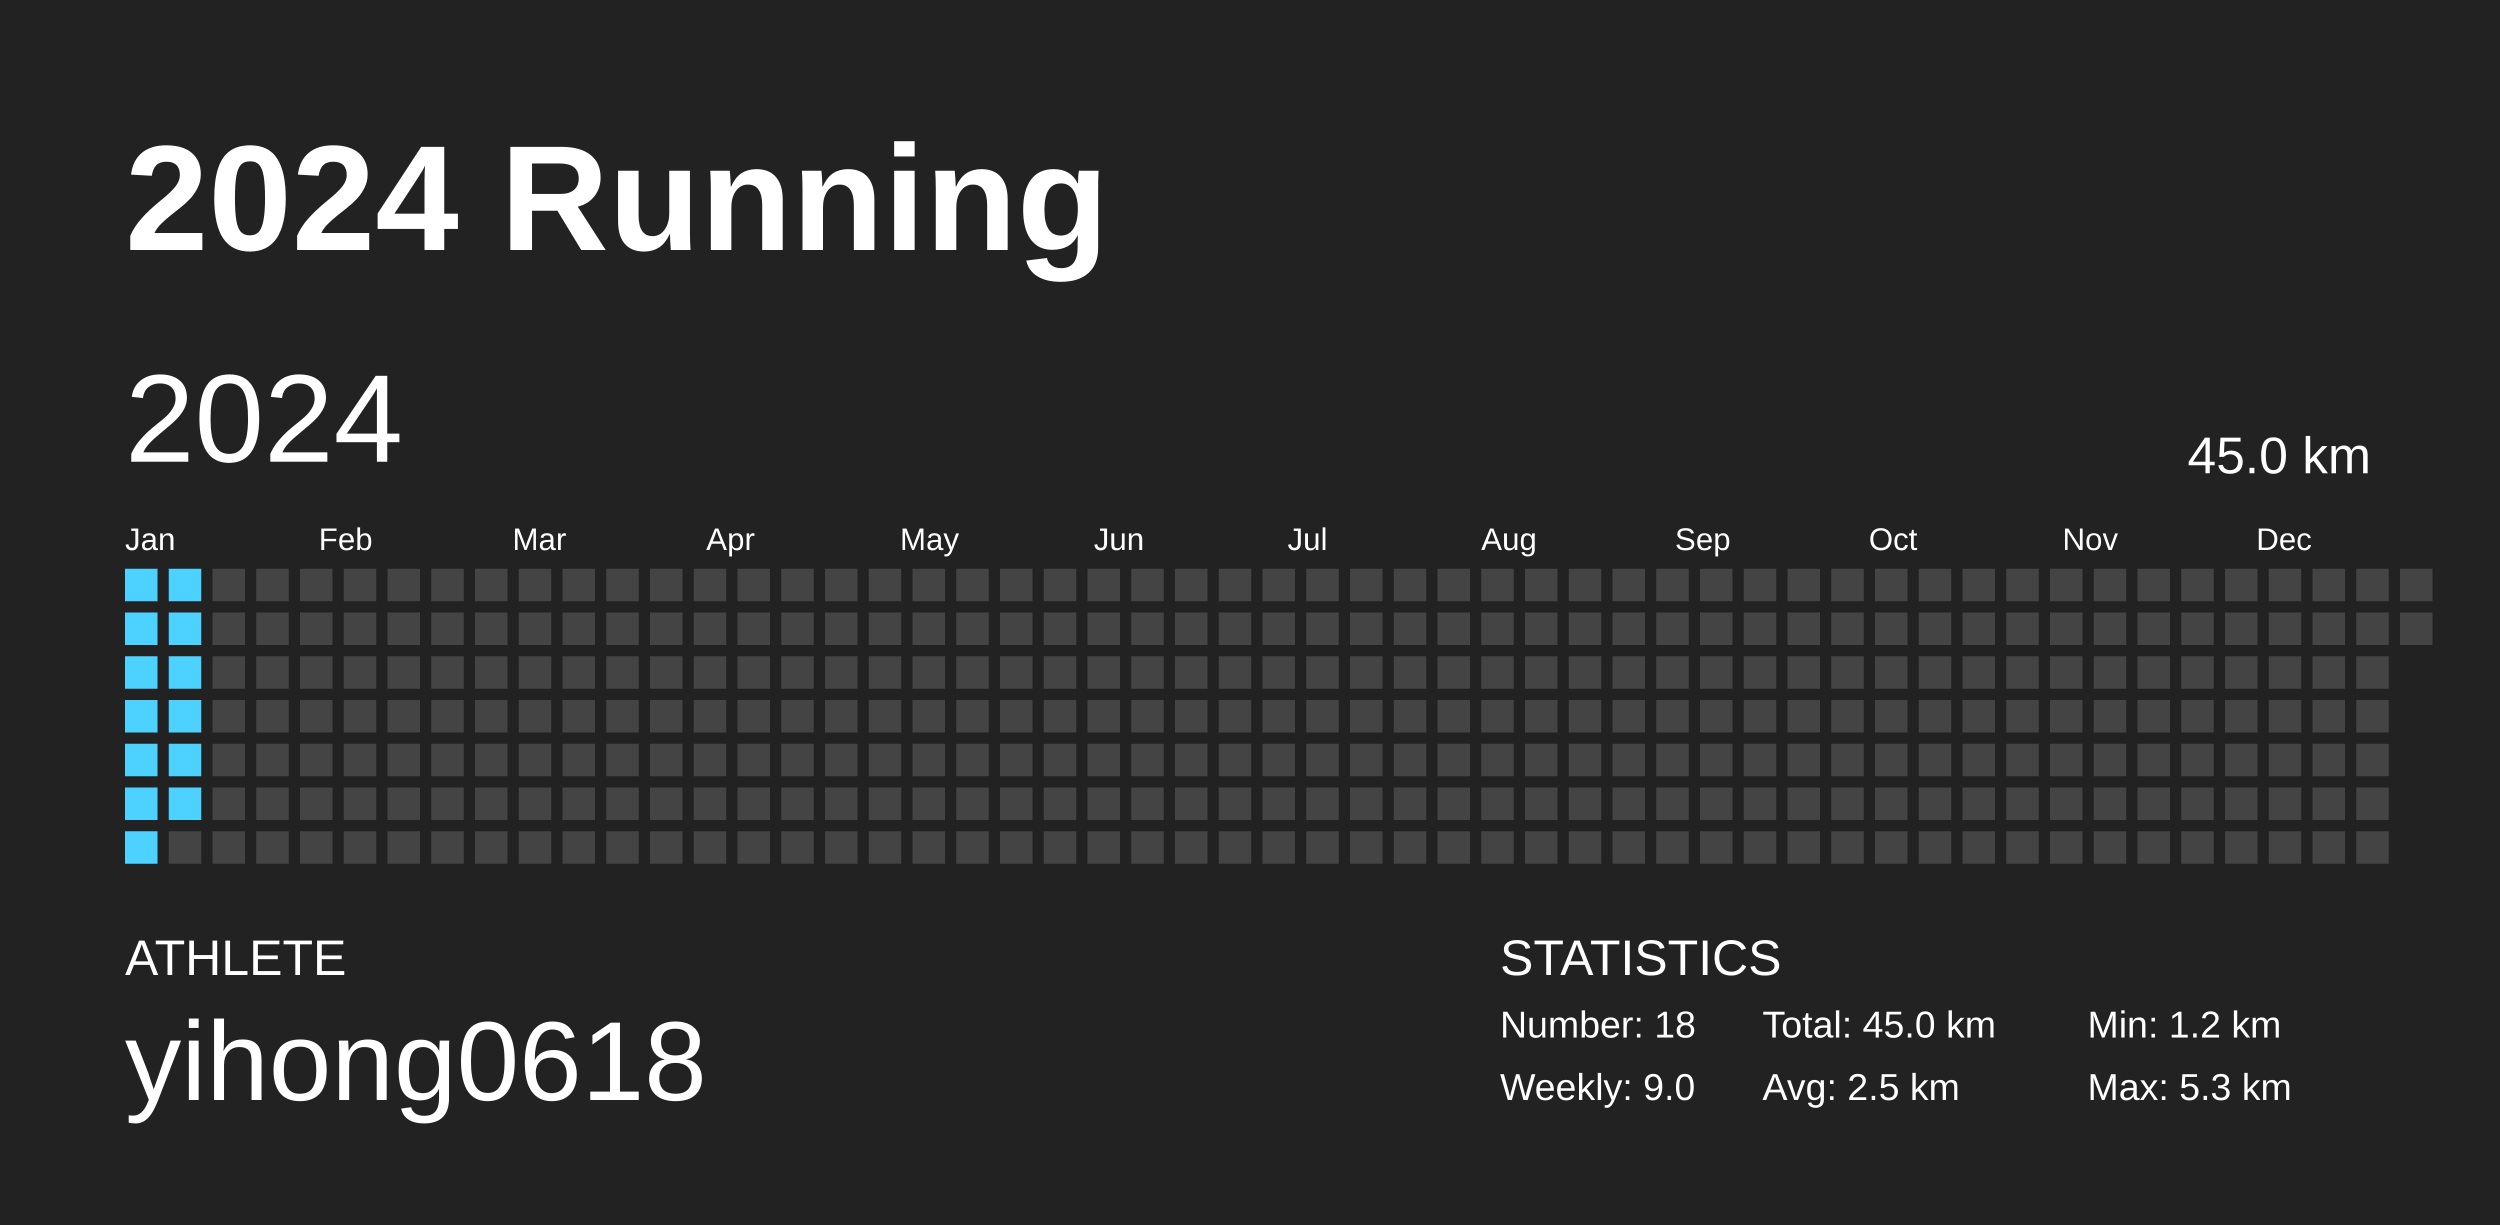
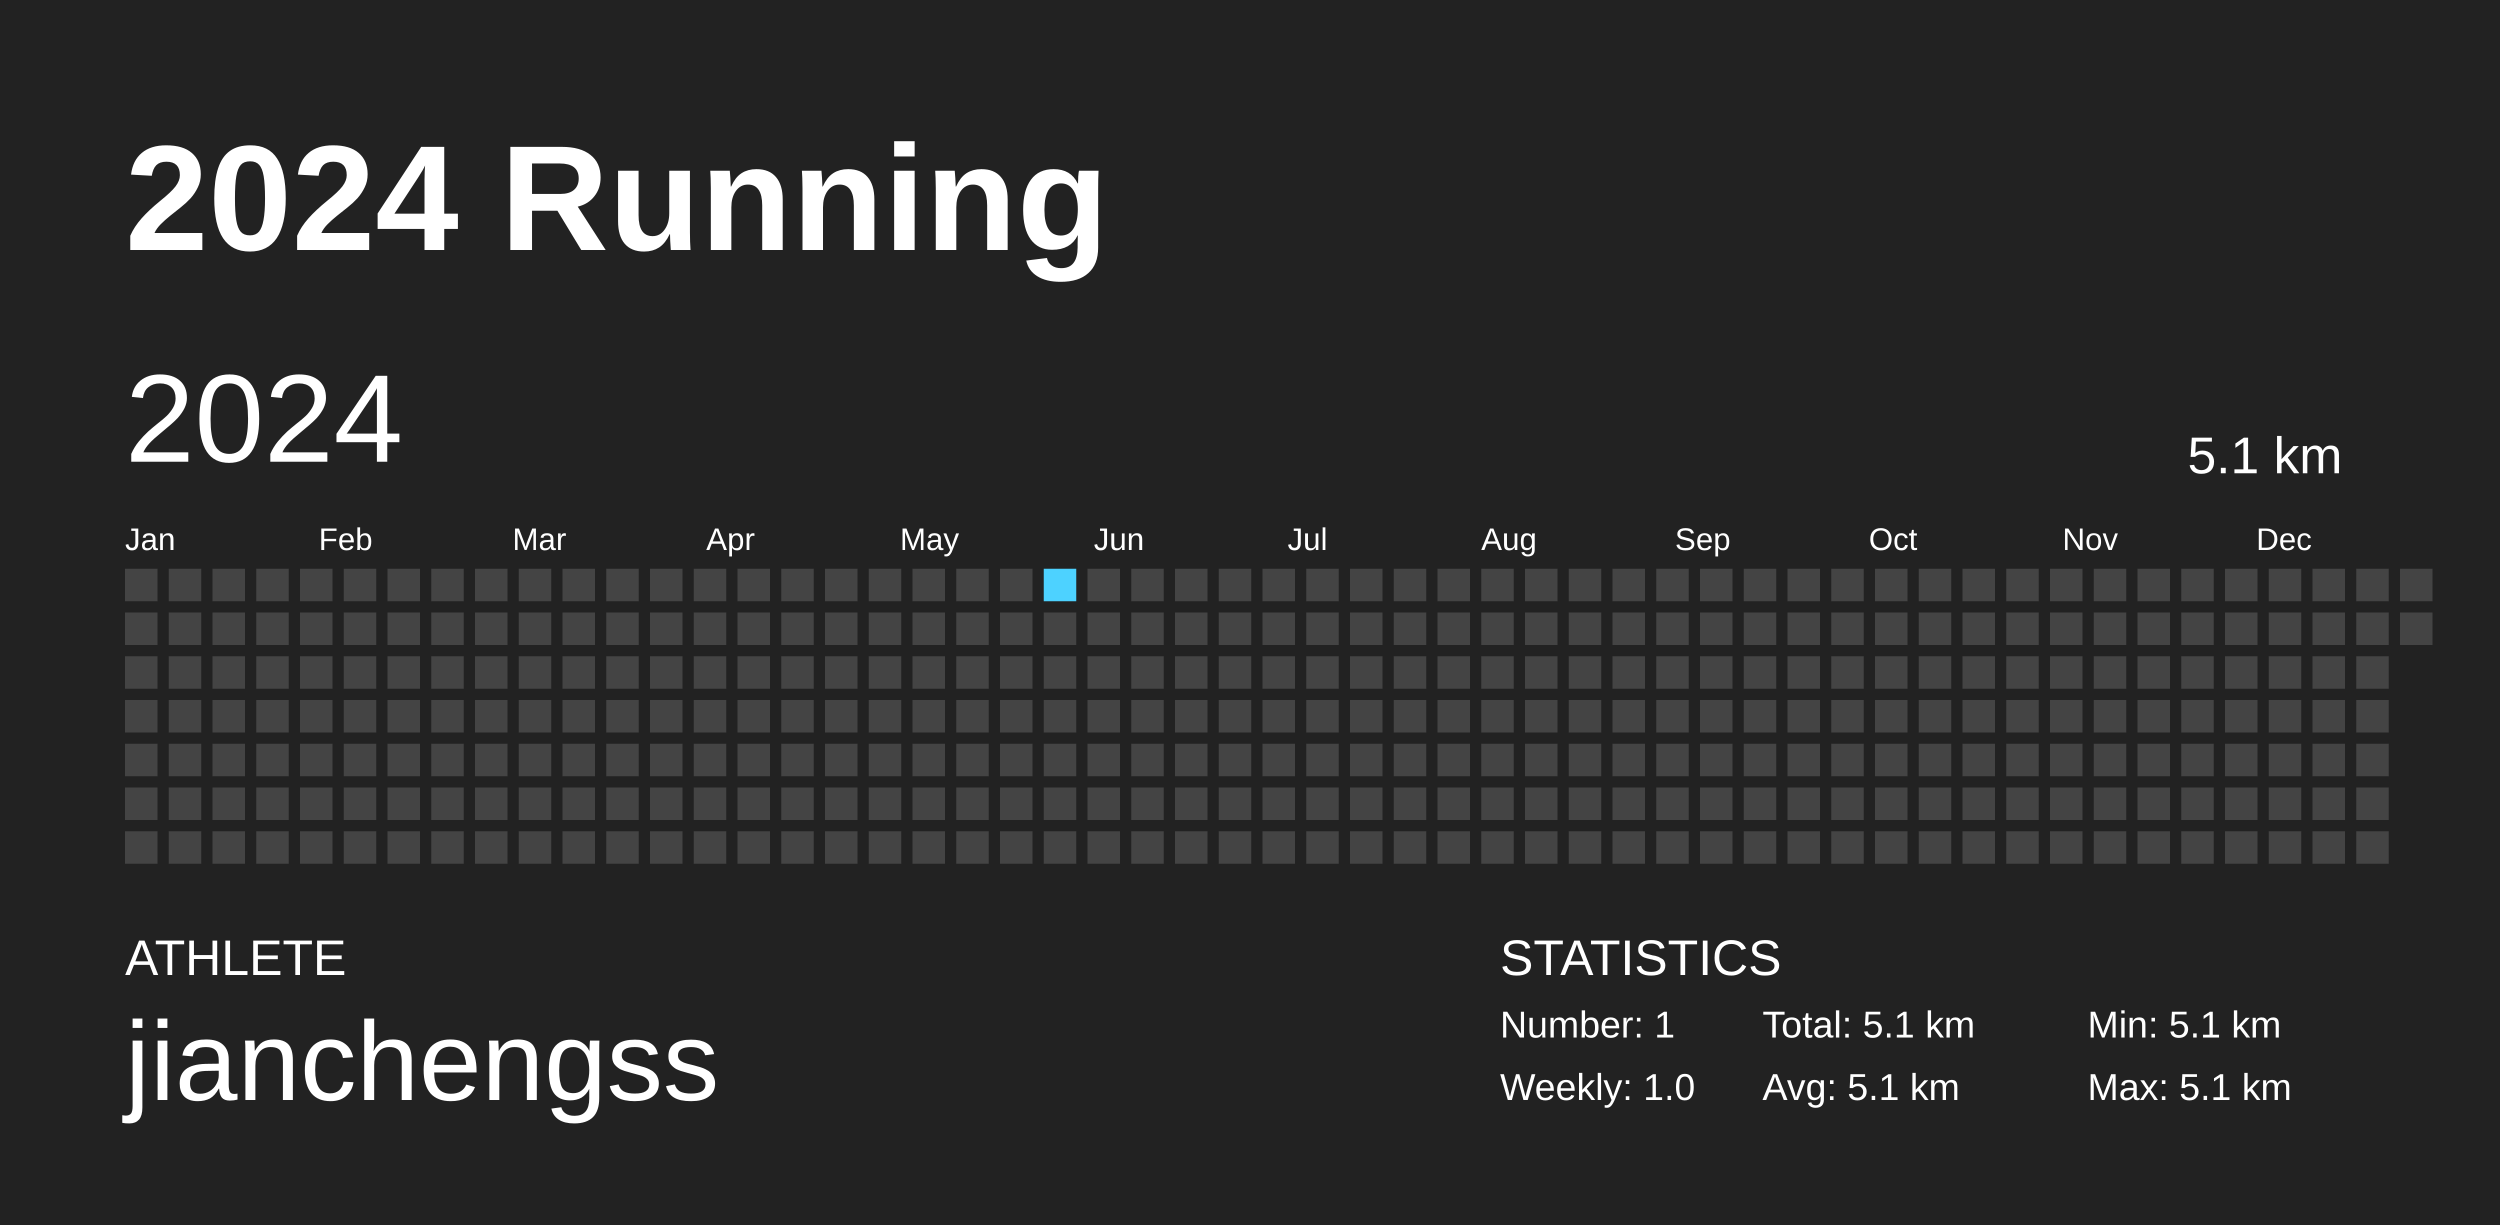
<svg xmlns="http://www.w3.org/2000/svg" baseProfile="full" height="98mm" version="1.1" viewBox="0,0,200,98" width="200mm">
  <defs />
  <rect fill="#222222" height="98" width="200" x="0" y="0" />
  <text fill="#FFFFFF" style="font-size:12px; font-family:Arial; font-weight:bold;" x="10" y="20">2024 Running</text>
  <text fill="#FFFFFF" style="font-size:4px; font-family:Arial" x="10" y="78">ATHLETE</text>
-   <text fill="#FFFFFF" style="font-size:9px; font-family:Arial" x="10" y="88">yihong0618</text>
+   <text fill="#FFFFFF" style="font-size:9px; font-family:Arial" x="10" y="88">jianchengss</text>
  <text fill="#FFFFFF" style="font-size:4px; font-family:Arial" x="120" y="78">STATISTICS</text>
-   <text fill="#FFFFFF" style="font-size:3px; font-family:Arial" x="120" y="83">Number: 18</text>
-   <text fill="#FFFFFF" style="font-size:3px; font-family:Arial" x="120" y="88">Weekly: 9.0</text>
-   <text fill="#FFFFFF" style="font-size:3px; font-family:Arial" x="141" y="83">Total: 45.0 km</text>
-   <text fill="#FFFFFF" style="font-size:3px; font-family:Arial" x="141" y="88">Avg: 2.5 km</text>
-   <text fill="#FFFFFF" style="font-size:3px; font-family:Arial" x="167" y="83">Min: 1.2 km</text>
-   <text fill="#FFFFFF" style="font-size:3px; font-family:Arial" x="167" y="88">Max: 5.3 km</text>
+   <text fill="#FFFFFF" style="font-size:3px; font-family:Arial" x="120" y="83">Number: 1</text>
+   <text fill="#FFFFFF" style="font-size:3px; font-family:Arial" x="120" y="88">Weekly: 1.0</text>
+   <text fill="#FFFFFF" style="font-size:3px; font-family:Arial" x="141" y="83">Total: 5.1 km</text>
+   <text fill="#FFFFFF" style="font-size:3px; font-family:Arial" x="141" y="88">Avg: 5.1 km</text>
+   <text fill="#FFFFFF" style="font-size:3px; font-family:Arial" x="167" y="83">Min: 5.1 km</text>
+   <text fill="#FFFFFF" style="font-size:3px; font-family:Arial" x="167" y="88">Max: 5.1 km</text>
  <text dominant-baseline="hanging" fill="#FFFFFF" style="font-size:10.0px; font-family:Arial;" x="10" y="30">2024</text>
-   <text dominant-baseline="hanging" fill="#FFFFFF" style="font-size:4.125px; font-family:Arial;" x="175" y="35">45.0 km</text>
+   <text dominant-baseline="hanging" fill="#FFFFFF" style="font-size:4.125px; font-family:Arial;" x="175" y="35">5.1 km</text>
  <text fill="#FFFFFF" style="font-size:2.5px; font-family:Arial" x="10.0" y="44">Jan</text>
  <text fill="#FFFFFF" style="font-size:2.5px; font-family:Arial" x="25.5" y="44">Feb</text>
  <text fill="#FFFFFF" style="font-size:2.5px; font-family:Arial" x="41.0" y="44">Mar</text>
  <text fill="#FFFFFF" style="font-size:2.5px; font-family:Arial" x="56.5" y="44">Apr</text>
  <text fill="#FFFFFF" style="font-size:2.5px; font-family:Arial" x="72.0" y="44">May</text>
  <text fill="#FFFFFF" style="font-size:2.5px; font-family:Arial" x="87.5" y="44">Jun</text>
  <text fill="#FFFFFF" style="font-size:2.5px; font-family:Arial" x="103.0" y="44">Jul</text>
  <text fill="#FFFFFF" style="font-size:2.5px; font-family:Arial" x="118.5" y="44">Aug</text>
  <text fill="#FFFFFF" style="font-size:2.5px; font-family:Arial" x="134.0" y="44">Sep</text>
  <text fill="#FFFFFF" style="font-size:2.5px; font-family:Arial" x="149.5" y="44">Oct</text>
  <text fill="#FFFFFF" style="font-size:2.5px; font-family:Arial" x="165.0" y="44">Nov</text>
  <text fill="#FFFFFF" style="font-size:2.5px; font-family:Arial" x="180.5" y="44">Dec</text>
-   <rect fill="#4dd2ff" height="2.6" width="2.6" x="10.0" y="45.5" />
-   <rect fill="#4dd2ff" height="2.6" width="2.6" x="10.0" y="49.0" />
-   <rect fill="#4dd2ff" height="2.6" width="2.6" x="10.0" y="52.5" />
-   <rect fill="#4dd2ff" height="2.6" width="2.6" x="10.0" y="56.0" />
-   <rect fill="#4dd2ff" height="2.6" width="2.6" x="10.0" y="59.5" />
-   <rect fill="#4dd2ff" height="2.6" width="2.6" x="10.0" y="63.0" />
-   <rect fill="#4dd2ff" height="2.6" width="2.6" x="10.0" y="66.5" />
-   <rect fill="#4dd2ff" height="2.6" width="2.6" x="13.5" y="45.5" />
-   <rect fill="#4dd2ff" height="2.6" width="2.6" x="13.5" y="49.0" />
-   <rect fill="#4dd2ff" height="2.6" width="2.6" x="13.5" y="52.5" />
-   <rect fill="#4dd2ff" height="2.6" width="2.6" x="13.5" y="56.0" />
-   <rect fill="#4dd2ff" height="2.6" width="2.6" x="13.5" y="59.5" />
-   <rect fill="#4dd2ff" height="2.6" width="2.6" x="13.5" y="63.0" />
+   <rect fill="#444444" height="2.6" width="2.6" x="10.0" y="45.5" />
+   <rect fill="#444444" height="2.6" width="2.6" x="10.0" y="49.0" />
+   <rect fill="#444444" height="2.6" width="2.6" x="10.0" y="52.5" />
+   <rect fill="#444444" height="2.6" width="2.6" x="10.0" y="56.0" />
+   <rect fill="#444444" height="2.6" width="2.6" x="10.0" y="59.5" />
+   <rect fill="#444444" height="2.6" width="2.6" x="10.0" y="63.0" />
+   <rect fill="#444444" height="2.6" width="2.6" x="10.0" y="66.5" />
+   <rect fill="#444444" height="2.6" width="2.6" x="13.5" y="45.5" />
+   <rect fill="#444444" height="2.6" width="2.6" x="13.5" y="49.0" />
+   <rect fill="#444444" height="2.6" width="2.6" x="13.5" y="52.5" />
+   <rect fill="#444444" height="2.6" width="2.6" x="13.5" y="56.0" />
+   <rect fill="#444444" height="2.6" width="2.6" x="13.5" y="59.5" />
+   <rect fill="#444444" height="2.6" width="2.6" x="13.5" y="63.0" />
  <rect fill="#444444" height="2.6" width="2.6" x="13.5" y="66.5" />
  <rect fill="#444444" height="2.6" width="2.6" x="17.0" y="45.5" />
  <rect fill="#444444" height="2.6" width="2.6" x="17.0" y="49.0" />
  <rect fill="#444444" height="2.6" width="2.6" x="17.0" y="52.5" />
  <rect fill="#444444" height="2.6" width="2.6" x="17.0" y="56.0" />
  <rect fill="#444444" height="2.6" width="2.6" x="17.0" y="59.5" />
  <rect fill="#444444" height="2.6" width="2.6" x="17.0" y="63.0" />
  <rect fill="#444444" height="2.6" width="2.6" x="17.0" y="66.5" />
  <rect fill="#444444" height="2.6" width="2.6" x="20.5" y="45.5" />
  <rect fill="#444444" height="2.6" width="2.6" x="20.5" y="49.0" />
  <rect fill="#444444" height="2.6" width="2.6" x="20.5" y="52.5" />
  <rect fill="#444444" height="2.6" width="2.6" x="20.5" y="56.0" />
  <rect fill="#444444" height="2.6" width="2.6" x="20.5" y="59.5" />
  <rect fill="#444444" height="2.6" width="2.6" x="20.5" y="63.0" />
  <rect fill="#444444" height="2.6" width="2.6" x="20.5" y="66.5" />
  <rect fill="#444444" height="2.6" width="2.6" x="24.0" y="45.5" />
  <rect fill="#444444" height="2.6" width="2.6" x="24.0" y="49.0" />
  <rect fill="#444444" height="2.6" width="2.6" x="24.0" y="52.5" />
  <rect fill="#444444" height="2.6" width="2.6" x="24.0" y="56.0" />
  <rect fill="#444444" height="2.6" width="2.6" x="24.0" y="59.5" />
  <rect fill="#444444" height="2.6" width="2.6" x="24.0" y="63.0" />
  <rect fill="#444444" height="2.6" width="2.6" x="24.0" y="66.5" />
  <rect fill="#444444" height="2.6" width="2.6" x="27.5" y="45.5" />
  <rect fill="#444444" height="2.6" width="2.6" x="27.5" y="49.0" />
  <rect fill="#444444" height="2.6" width="2.6" x="27.5" y="52.5" />
  <rect fill="#444444" height="2.6" width="2.6" x="27.5" y="56.0" />
  <rect fill="#444444" height="2.6" width="2.6" x="27.5" y="59.5" />
  <rect fill="#444444" height="2.6" width="2.6" x="27.5" y="63.0" />
  <rect fill="#444444" height="2.6" width="2.6" x="27.5" y="66.5" />
  <rect fill="#444444" height="2.6" width="2.6" x="31.0" y="45.5" />
  <rect fill="#444444" height="2.6" width="2.6" x="31.0" y="49.0" />
  <rect fill="#444444" height="2.6" width="2.6" x="31.0" y="52.5" />
  <rect fill="#444444" height="2.6" width="2.6" x="31.0" y="56.0" />
  <rect fill="#444444" height="2.6" width="2.6" x="31.0" y="59.5" />
  <rect fill="#444444" height="2.6" width="2.6" x="31.0" y="63.0" />
  <rect fill="#444444" height="2.6" width="2.6" x="31.0" y="66.5" />
  <rect fill="#444444" height="2.6" width="2.6" x="34.5" y="45.5" />
  <rect fill="#444444" height="2.6" width="2.6" x="34.5" y="49.0" />
  <rect fill="#444444" height="2.6" width="2.6" x="34.5" y="52.5" />
  <rect fill="#444444" height="2.6" width="2.6" x="34.5" y="56.0" />
  <rect fill="#444444" height="2.6" width="2.6" x="34.5" y="59.5" />
  <rect fill="#444444" height="2.6" width="2.6" x="34.5" y="63.0" />
  <rect fill="#444444" height="2.6" width="2.6" x="34.5" y="66.5" />
  <rect fill="#444444" height="2.6" width="2.6" x="38.0" y="45.5" />
  <rect fill="#444444" height="2.6" width="2.6" x="38.0" y="49.0" />
  <rect fill="#444444" height="2.6" width="2.6" x="38.0" y="52.5" />
  <rect fill="#444444" height="2.6" width="2.6" x="38.0" y="56.0" />
  <rect fill="#444444" height="2.6" width="2.6" x="38.0" y="59.5" />
  <rect fill="#444444" height="2.6" width="2.6" x="38.0" y="63.0" />
  <rect fill="#444444" height="2.6" width="2.6" x="38.0" y="66.5" />
  <rect fill="#444444" height="2.6" width="2.6" x="41.5" y="45.5" />
  <rect fill="#444444" height="2.6" width="2.6" x="41.5" y="49.0" />
  <rect fill="#444444" height="2.6" width="2.6" x="41.5" y="52.5" />
  <rect fill="#444444" height="2.6" width="2.6" x="41.5" y="56.0" />
  <rect fill="#444444" height="2.6" width="2.6" x="41.5" y="59.5" />
  <rect fill="#444444" height="2.6" width="2.6" x="41.5" y="63.0" />
  <rect fill="#444444" height="2.6" width="2.6" x="41.5" y="66.5" />
  <rect fill="#444444" height="2.6" width="2.6" x="45.0" y="45.5" />
  <rect fill="#444444" height="2.6" width="2.6" x="45.0" y="49.0" />
  <rect fill="#444444" height="2.6" width="2.6" x="45.0" y="52.5" />
  <rect fill="#444444" height="2.6" width="2.6" x="45.0" y="56.0" />
  <rect fill="#444444" height="2.6" width="2.6" x="45.0" y="59.5" />
  <rect fill="#444444" height="2.6" width="2.6" x="45.0" y="63.0" />
  <rect fill="#444444" height="2.6" width="2.6" x="45.0" y="66.5" />
  <rect fill="#444444" height="2.6" width="2.6" x="48.5" y="45.5" />
  <rect fill="#444444" height="2.6" width="2.6" x="48.5" y="49.0" />
  <rect fill="#444444" height="2.6" width="2.6" x="48.5" y="52.5" />
  <rect fill="#444444" height="2.6" width="2.6" x="48.5" y="56.0" />
  <rect fill="#444444" height="2.6" width="2.6" x="48.5" y="59.5" />
  <rect fill="#444444" height="2.6" width="2.6" x="48.5" y="63.0" />
  <rect fill="#444444" height="2.6" width="2.6" x="48.5" y="66.5" />
  <rect fill="#444444" height="2.6" width="2.6" x="52.0" y="45.5" />
  <rect fill="#444444" height="2.6" width="2.6" x="52.0" y="49.0" />
  <rect fill="#444444" height="2.6" width="2.6" x="52.0" y="52.5" />
  <rect fill="#444444" height="2.6" width="2.6" x="52.0" y="56.0" />
  <rect fill="#444444" height="2.6" width="2.6" x="52.0" y="59.5" />
  <rect fill="#444444" height="2.6" width="2.6" x="52.0" y="63.0" />
  <rect fill="#444444" height="2.6" width="2.6" x="52.0" y="66.5" />
  <rect fill="#444444" height="2.6" width="2.6" x="55.5" y="45.5" />
  <rect fill="#444444" height="2.6" width="2.6" x="55.5" y="49.0" />
  <rect fill="#444444" height="2.6" width="2.6" x="55.5" y="52.5" />
  <rect fill="#444444" height="2.6" width="2.6" x="55.5" y="56.0" />
  <rect fill="#444444" height="2.6" width="2.6" x="55.5" y="59.5" />
  <rect fill="#444444" height="2.6" width="2.6" x="55.5" y="63.0" />
  <rect fill="#444444" height="2.6" width="2.6" x="55.5" y="66.5" />
  <rect fill="#444444" height="2.6" width="2.6" x="59.0" y="45.5" />
  <rect fill="#444444" height="2.6" width="2.6" x="59.0" y="49.0" />
  <rect fill="#444444" height="2.6" width="2.6" x="59.0" y="52.5" />
  <rect fill="#444444" height="2.6" width="2.6" x="59.0" y="56.0" />
  <rect fill="#444444" height="2.6" width="2.6" x="59.0" y="59.5" />
  <rect fill="#444444" height="2.6" width="2.6" x="59.0" y="63.0" />
  <rect fill="#444444" height="2.6" width="2.6" x="59.0" y="66.5" />
  <rect fill="#444444" height="2.6" width="2.6" x="62.5" y="45.5" />
  <rect fill="#444444" height="2.6" width="2.6" x="62.5" y="49.0" />
  <rect fill="#444444" height="2.6" width="2.6" x="62.5" y="52.5" />
  <rect fill="#444444" height="2.6" width="2.6" x="62.5" y="56.0" />
  <rect fill="#444444" height="2.6" width="2.6" x="62.5" y="59.5" />
  <rect fill="#444444" height="2.6" width="2.6" x="62.5" y="63.0" />
  <rect fill="#444444" height="2.6" width="2.6" x="62.5" y="66.5" />
  <rect fill="#444444" height="2.6" width="2.6" x="66.0" y="45.5" />
  <rect fill="#444444" height="2.6" width="2.6" x="66.0" y="49.0" />
  <rect fill="#444444" height="2.6" width="2.6" x="66.0" y="52.5" />
  <rect fill="#444444" height="2.6" width="2.6" x="66.0" y="56.0" />
  <rect fill="#444444" height="2.6" width="2.6" x="66.0" y="59.5" />
  <rect fill="#444444" height="2.6" width="2.6" x="66.0" y="63.0" />
  <rect fill="#444444" height="2.6" width="2.6" x="66.0" y="66.5" />
  <rect fill="#444444" height="2.6" width="2.6" x="69.5" y="45.5" />
  <rect fill="#444444" height="2.6" width="2.6" x="69.5" y="49.0" />
  <rect fill="#444444" height="2.6" width="2.6" x="69.5" y="52.5" />
  <rect fill="#444444" height="2.6" width="2.6" x="69.5" y="56.0" />
  <rect fill="#444444" height="2.6" width="2.6" x="69.5" y="59.5" />
  <rect fill="#444444" height="2.6" width="2.6" x="69.5" y="63.0" />
  <rect fill="#444444" height="2.6" width="2.6" x="69.5" y="66.5" />
  <rect fill="#444444" height="2.6" width="2.6" x="73.0" y="45.5" />
  <rect fill="#444444" height="2.6" width="2.6" x="73.0" y="49.0" />
  <rect fill="#444444" height="2.6" width="2.6" x="73.0" y="52.5" />
  <rect fill="#444444" height="2.6" width="2.6" x="73.0" y="56.0" />
  <rect fill="#444444" height="2.6" width="2.6" x="73.0" y="59.5" />
  <rect fill="#444444" height="2.6" width="2.6" x="73.0" y="63.0" />
  <rect fill="#444444" height="2.6" width="2.6" x="73.0" y="66.5" />
  <rect fill="#444444" height="2.6" width="2.6" x="76.5" y="45.5" />
  <rect fill="#444444" height="2.6" width="2.6" x="76.5" y="49.0" />
  <rect fill="#444444" height="2.6" width="2.6" x="76.5" y="52.5" />
  <rect fill="#444444" height="2.6" width="2.6" x="76.5" y="56.0" />
  <rect fill="#444444" height="2.6" width="2.6" x="76.5" y="59.5" />
  <rect fill="#444444" height="2.6" width="2.6" x="76.5" y="63.0" />
  <rect fill="#444444" height="2.6" width="2.6" x="76.5" y="66.5" />
  <rect fill="#444444" height="2.6" width="2.6" x="80.0" y="45.5" />
  <rect fill="#444444" height="2.6" width="2.6" x="80.0" y="49.0" />
  <rect fill="#444444" height="2.6" width="2.6" x="80.0" y="52.5" />
  <rect fill="#444444" height="2.6" width="2.6" x="80.0" y="56.0" />
  <rect fill="#444444" height="2.6" width="2.6" x="80.0" y="59.5" />
  <rect fill="#444444" height="2.6" width="2.6" x="80.0" y="63.0" />
  <rect fill="#444444" height="2.6" width="2.6" x="80.0" y="66.5" />
-   <rect fill="#444444" height="2.6" width="2.6" x="83.5" y="45.5" />
+   <rect fill="#4DD2FF" height="2.6" width="2.6" x="83.5" y="45.5" />
  <rect fill="#444444" height="2.6" width="2.6" x="83.5" y="49.0" />
  <rect fill="#444444" height="2.6" width="2.6" x="83.5" y="52.5" />
  <rect fill="#444444" height="2.6" width="2.6" x="83.5" y="56.0" />
  <rect fill="#444444" height="2.6" width="2.6" x="83.5" y="59.5" />
  <rect fill="#444444" height="2.6" width="2.6" x="83.5" y="63.0" />
  <rect fill="#444444" height="2.6" width="2.6" x="83.5" y="66.5" />
  <rect fill="#444444" height="2.6" width="2.6" x="87.0" y="45.5" />
  <rect fill="#444444" height="2.6" width="2.6" x="87.0" y="49.0" />
  <rect fill="#444444" height="2.6" width="2.6" x="87.0" y="52.5" />
  <rect fill="#444444" height="2.6" width="2.6" x="87.0" y="56.0" />
  <rect fill="#444444" height="2.6" width="2.6" x="87.0" y="59.5" />
  <rect fill="#444444" height="2.6" width="2.6" x="87.0" y="63.0" />
  <rect fill="#444444" height="2.6" width="2.6" x="87.0" y="66.5" />
  <rect fill="#444444" height="2.6" width="2.6" x="90.5" y="45.5" />
  <rect fill="#444444" height="2.6" width="2.6" x="90.5" y="49.0" />
  <rect fill="#444444" height="2.6" width="2.6" x="90.5" y="52.5" />
  <rect fill="#444444" height="2.6" width="2.6" x="90.5" y="56.0" />
  <rect fill="#444444" height="2.6" width="2.6" x="90.5" y="59.5" />
  <rect fill="#444444" height="2.6" width="2.6" x="90.5" y="63.0" />
  <rect fill="#444444" height="2.6" width="2.6" x="90.5" y="66.5" />
  <rect fill="#444444" height="2.6" width="2.6" x="94.0" y="45.5" />
  <rect fill="#444444" height="2.6" width="2.6" x="94.0" y="49.0" />
  <rect fill="#444444" height="2.6" width="2.6" x="94.0" y="52.5" />
  <rect fill="#444444" height="2.6" width="2.6" x="94.0" y="56.0" />
  <rect fill="#444444" height="2.6" width="2.6" x="94.0" y="59.5" />
  <rect fill="#444444" height="2.6" width="2.6" x="94.0" y="63.0" />
  <rect fill="#444444" height="2.6" width="2.6" x="94.0" y="66.5" />
  <rect fill="#444444" height="2.6" width="2.6" x="97.5" y="45.5" />
  <rect fill="#444444" height="2.6" width="2.6" x="97.5" y="49.0" />
  <rect fill="#444444" height="2.6" width="2.6" x="97.5" y="52.5" />
  <rect fill="#444444" height="2.6" width="2.6" x="97.5" y="56.0" />
  <rect fill="#444444" height="2.6" width="2.6" x="97.5" y="59.5" />
  <rect fill="#444444" height="2.6" width="2.6" x="97.5" y="63.0" />
  <rect fill="#444444" height="2.6" width="2.6" x="97.5" y="66.5" />
  <rect fill="#444444" height="2.6" width="2.6" x="101.0" y="45.5" />
  <rect fill="#444444" height="2.6" width="2.6" x="101.0" y="49.0" />
  <rect fill="#444444" height="2.6" width="2.6" x="101.0" y="52.5" />
  <rect fill="#444444" height="2.6" width="2.6" x="101.0" y="56.0" />
  <rect fill="#444444" height="2.6" width="2.6" x="101.0" y="59.5" />
  <rect fill="#444444" height="2.6" width="2.6" x="101.0" y="63.0" />
  <rect fill="#444444" height="2.6" width="2.6" x="101.0" y="66.5" />
  <rect fill="#444444" height="2.6" width="2.6" x="104.5" y="45.5" />
  <rect fill="#444444" height="2.6" width="2.6" x="104.5" y="49.0" />
  <rect fill="#444444" height="2.6" width="2.6" x="104.5" y="52.5" />
  <rect fill="#444444" height="2.6" width="2.6" x="104.5" y="56.0" />
  <rect fill="#444444" height="2.6" width="2.6" x="104.5" y="59.5" />
  <rect fill="#444444" height="2.6" width="2.6" x="104.5" y="63.0" />
  <rect fill="#444444" height="2.6" width="2.6" x="104.5" y="66.5" />
  <rect fill="#444444" height="2.6" width="2.6" x="108.0" y="45.5" />
  <rect fill="#444444" height="2.6" width="2.6" x="108.0" y="49.0" />
  <rect fill="#444444" height="2.6" width="2.6" x="108.0" y="52.5" />
  <rect fill="#444444" height="2.6" width="2.6" x="108.0" y="56.0" />
  <rect fill="#444444" height="2.6" width="2.6" x="108.0" y="59.5" />
  <rect fill="#444444" height="2.6" width="2.6" x="108.0" y="63.0" />
  <rect fill="#444444" height="2.6" width="2.6" x="108.0" y="66.5" />
  <rect fill="#444444" height="2.6" width="2.6" x="111.5" y="45.5" />
  <rect fill="#444444" height="2.6" width="2.6" x="111.5" y="49.0" />
  <rect fill="#444444" height="2.6" width="2.6" x="111.5" y="52.5" />
  <rect fill="#444444" height="2.6" width="2.6" x="111.5" y="56.0" />
  <rect fill="#444444" height="2.6" width="2.6" x="111.5" y="59.5" />
  <rect fill="#444444" height="2.6" width="2.6" x="111.5" y="63.0" />
  <rect fill="#444444" height="2.6" width="2.6" x="111.5" y="66.5" />
  <rect fill="#444444" height="2.6" width="2.6" x="115.0" y="45.5" />
  <rect fill="#444444" height="2.6" width="2.6" x="115.0" y="49.0" />
  <rect fill="#444444" height="2.6" width="2.6" x="115.0" y="52.5" />
  <rect fill="#444444" height="2.6" width="2.6" x="115.0" y="56.0" />
  <rect fill="#444444" height="2.6" width="2.6" x="115.0" y="59.5" />
  <rect fill="#444444" height="2.6" width="2.6" x="115.0" y="63.0" />
  <rect fill="#444444" height="2.6" width="2.6" x="115.0" y="66.5" />
  <rect fill="#444444" height="2.6" width="2.6" x="118.5" y="45.5" />
  <rect fill="#444444" height="2.6" width="2.6" x="118.5" y="49.0" />
  <rect fill="#444444" height="2.6" width="2.6" x="118.5" y="52.5" />
  <rect fill="#444444" height="2.6" width="2.6" x="118.5" y="56.0" />
  <rect fill="#444444" height="2.6" width="2.6" x="118.5" y="59.5" />
  <rect fill="#444444" height="2.6" width="2.6" x="118.5" y="63.0" />
  <rect fill="#444444" height="2.6" width="2.6" x="118.5" y="66.5" />
  <rect fill="#444444" height="2.6" width="2.6" x="122.0" y="45.5" />
  <rect fill="#444444" height="2.6" width="2.6" x="122.0" y="49.0" />
  <rect fill="#444444" height="2.6" width="2.6" x="122.0" y="52.5" />
  <rect fill="#444444" height="2.6" width="2.6" x="122.0" y="56.0" />
  <rect fill="#444444" height="2.6" width="2.6" x="122.0" y="59.5" />
  <rect fill="#444444" height="2.6" width="2.6" x="122.0" y="63.0" />
  <rect fill="#444444" height="2.6" width="2.6" x="122.0" y="66.5" />
  <rect fill="#444444" height="2.6" width="2.6" x="125.5" y="45.5" />
  <rect fill="#444444" height="2.6" width="2.6" x="125.5" y="49.0" />
  <rect fill="#444444" height="2.6" width="2.6" x="125.5" y="52.5" />
  <rect fill="#444444" height="2.6" width="2.6" x="125.5" y="56.0" />
  <rect fill="#444444" height="2.6" width="2.6" x="125.5" y="59.5" />
  <rect fill="#444444" height="2.6" width="2.6" x="125.5" y="63.0" />
  <rect fill="#444444" height="2.6" width="2.6" x="125.5" y="66.5" />
  <rect fill="#444444" height="2.6" width="2.6" x="129.0" y="45.5" />
  <rect fill="#444444" height="2.6" width="2.6" x="129.0" y="49.0" />
  <rect fill="#444444" height="2.6" width="2.6" x="129.0" y="52.5" />
  <rect fill="#444444" height="2.6" width="2.6" x="129.0" y="56.0" />
  <rect fill="#444444" height="2.6" width="2.6" x="129.0" y="59.5" />
  <rect fill="#444444" height="2.6" width="2.6" x="129.0" y="63.0" />
  <rect fill="#444444" height="2.6" width="2.6" x="129.0" y="66.5" />
  <rect fill="#444444" height="2.6" width="2.6" x="132.5" y="45.5" />
  <rect fill="#444444" height="2.6" width="2.6" x="132.5" y="49.0" />
  <rect fill="#444444" height="2.6" width="2.6" x="132.5" y="52.5" />
  <rect fill="#444444" height="2.6" width="2.6" x="132.5" y="56.0" />
  <rect fill="#444444" height="2.6" width="2.6" x="132.5" y="59.5" />
  <rect fill="#444444" height="2.6" width="2.6" x="132.5" y="63.0" />
  <rect fill="#444444" height="2.6" width="2.6" x="132.5" y="66.5" />
  <rect fill="#444444" height="2.6" width="2.6" x="136.0" y="45.5" />
  <rect fill="#444444" height="2.6" width="2.6" x="136.0" y="49.0" />
  <rect fill="#444444" height="2.6" width="2.6" x="136.0" y="52.5" />
  <rect fill="#444444" height="2.6" width="2.6" x="136.0" y="56.0" />
  <rect fill="#444444" height="2.6" width="2.6" x="136.0" y="59.5" />
  <rect fill="#444444" height="2.6" width="2.6" x="136.0" y="63.0" />
  <rect fill="#444444" height="2.6" width="2.6" x="136.0" y="66.5" />
  <rect fill="#444444" height="2.6" width="2.6" x="139.5" y="45.5" />
  <rect fill="#444444" height="2.6" width="2.6" x="139.5" y="49.0" />
  <rect fill="#444444" height="2.6" width="2.6" x="139.5" y="52.5" />
  <rect fill="#444444" height="2.6" width="2.6" x="139.5" y="56.0" />
  <rect fill="#444444" height="2.6" width="2.6" x="139.5" y="59.5" />
  <rect fill="#444444" height="2.6" width="2.6" x="139.5" y="63.0" />
  <rect fill="#444444" height="2.6" width="2.6" x="139.5" y="66.5" />
  <rect fill="#444444" height="2.6" width="2.6" x="143.0" y="45.5" />
  <rect fill="#444444" height="2.6" width="2.6" x="143.0" y="49.0" />
  <rect fill="#444444" height="2.6" width="2.6" x="143.0" y="52.5" />
  <rect fill="#444444" height="2.6" width="2.6" x="143.0" y="56.0" />
  <rect fill="#444444" height="2.6" width="2.6" x="143.0" y="59.5" />
  <rect fill="#444444" height="2.6" width="2.6" x="143.0" y="63.0" />
  <rect fill="#444444" height="2.6" width="2.6" x="143.0" y="66.5" />
  <rect fill="#444444" height="2.6" width="2.6" x="146.5" y="45.5" />
  <rect fill="#444444" height="2.6" width="2.6" x="146.5" y="49.0" />
  <rect fill="#444444" height="2.6" width="2.6" x="146.5" y="52.5" />
  <rect fill="#444444" height="2.6" width="2.6" x="146.5" y="56.0" />
  <rect fill="#444444" height="2.6" width="2.6" x="146.5" y="59.5" />
  <rect fill="#444444" height="2.6" width="2.6" x="146.5" y="63.0" />
  <rect fill="#444444" height="2.6" width="2.6" x="146.5" y="66.5" />
  <rect fill="#444444" height="2.6" width="2.6" x="150.0" y="45.5" />
  <rect fill="#444444" height="2.6" width="2.6" x="150.0" y="49.0" />
  <rect fill="#444444" height="2.6" width="2.6" x="150.0" y="52.5" />
  <rect fill="#444444" height="2.6" width="2.6" x="150.0" y="56.0" />
  <rect fill="#444444" height="2.6" width="2.6" x="150.0" y="59.5" />
  <rect fill="#444444" height="2.6" width="2.6" x="150.0" y="63.0" />
  <rect fill="#444444" height="2.6" width="2.6" x="150.0" y="66.5" />
  <rect fill="#444444" height="2.6" width="2.6" x="153.5" y="45.5" />
  <rect fill="#444444" height="2.6" width="2.6" x="153.5" y="49.0" />
  <rect fill="#444444" height="2.6" width="2.6" x="153.5" y="52.5" />
  <rect fill="#444444" height="2.6" width="2.6" x="153.5" y="56.0" />
  <rect fill="#444444" height="2.6" width="2.6" x="153.5" y="59.5" />
  <rect fill="#444444" height="2.6" width="2.6" x="153.5" y="63.0" />
  <rect fill="#444444" height="2.6" width="2.6" x="153.5" y="66.5" />
  <rect fill="#444444" height="2.6" width="2.6" x="157.0" y="45.5" />
  <rect fill="#444444" height="2.6" width="2.6" x="157.0" y="49.0" />
  <rect fill="#444444" height="2.6" width="2.6" x="157.0" y="52.5" />
  <rect fill="#444444" height="2.6" width="2.6" x="157.0" y="56.0" />
  <rect fill="#444444" height="2.6" width="2.6" x="157.0" y="59.5" />
  <rect fill="#444444" height="2.6" width="2.6" x="157.0" y="63.0" />
  <rect fill="#444444" height="2.6" width="2.6" x="157.0" y="66.5" />
  <rect fill="#444444" height="2.6" width="2.6" x="160.5" y="45.5" />
  <rect fill="#444444" height="2.6" width="2.6" x="160.5" y="49.0" />
  <rect fill="#444444" height="2.6" width="2.6" x="160.5" y="52.5" />
  <rect fill="#444444" height="2.6" width="2.6" x="160.5" y="56.0" />
  <rect fill="#444444" height="2.6" width="2.6" x="160.5" y="59.5" />
  <rect fill="#444444" height="2.6" width="2.6" x="160.5" y="63.0" />
  <rect fill="#444444" height="2.6" width="2.6" x="160.5" y="66.5" />
  <rect fill="#444444" height="2.6" width="2.6" x="164.0" y="45.5" />
  <rect fill="#444444" height="2.6" width="2.6" x="164.0" y="49.0" />
  <rect fill="#444444" height="2.6" width="2.6" x="164.0" y="52.5" />
  <rect fill="#444444" height="2.6" width="2.6" x="164.0" y="56.0" />
  <rect fill="#444444" height="2.6" width="2.6" x="164.0" y="59.5" />
  <rect fill="#444444" height="2.6" width="2.6" x="164.0" y="63.0" />
  <rect fill="#444444" height="2.6" width="2.6" x="164.0" y="66.5" />
  <rect fill="#444444" height="2.6" width="2.6" x="167.5" y="45.5" />
  <rect fill="#444444" height="2.6" width="2.6" x="167.5" y="49.0" />
  <rect fill="#444444" height="2.6" width="2.6" x="167.5" y="52.5" />
  <rect fill="#444444" height="2.6" width="2.6" x="167.5" y="56.0" />
  <rect fill="#444444" height="2.6" width="2.6" x="167.5" y="59.5" />
  <rect fill="#444444" height="2.6" width="2.6" x="167.5" y="63.0" />
  <rect fill="#444444" height="2.6" width="2.6" x="167.5" y="66.5" />
  <rect fill="#444444" height="2.6" width="2.6" x="171.0" y="45.5" />
  <rect fill="#444444" height="2.6" width="2.6" x="171.0" y="49.0" />
  <rect fill="#444444" height="2.6" width="2.6" x="171.0" y="52.5" />
  <rect fill="#444444" height="2.6" width="2.6" x="171.0" y="56.0" />
  <rect fill="#444444" height="2.6" width="2.6" x="171.0" y="59.5" />
  <rect fill="#444444" height="2.6" width="2.6" x="171.0" y="63.0" />
  <rect fill="#444444" height="2.6" width="2.6" x="171.0" y="66.5" />
  <rect fill="#444444" height="2.6" width="2.6" x="174.5" y="45.5" />
  <rect fill="#444444" height="2.6" width="2.6" x="174.5" y="49.0" />
  <rect fill="#444444" height="2.6" width="2.6" x="174.5" y="52.5" />
  <rect fill="#444444" height="2.6" width="2.6" x="174.5" y="56.0" />
  <rect fill="#444444" height="2.6" width="2.6" x="174.5" y="59.5" />
  <rect fill="#444444" height="2.6" width="2.6" x="174.5" y="63.0" />
  <rect fill="#444444" height="2.6" width="2.6" x="174.5" y="66.5" />
  <rect fill="#444444" height="2.6" width="2.6" x="178.0" y="45.5" />
  <rect fill="#444444" height="2.6" width="2.6" x="178.0" y="49.0" />
  <rect fill="#444444" height="2.6" width="2.6" x="178.0" y="52.5" />
  <rect fill="#444444" height="2.6" width="2.6" x="178.0" y="56.0" />
  <rect fill="#444444" height="2.6" width="2.6" x="178.0" y="59.5" />
  <rect fill="#444444" height="2.6" width="2.6" x="178.0" y="63.0" />
  <rect fill="#444444" height="2.6" width="2.6" x="178.0" y="66.5" />
  <rect fill="#444444" height="2.6" width="2.6" x="181.5" y="45.5" />
  <rect fill="#444444" height="2.6" width="2.6" x="181.5" y="49.0" />
  <rect fill="#444444" height="2.6" width="2.6" x="181.5" y="52.5" />
  <rect fill="#444444" height="2.6" width="2.6" x="181.5" y="56.0" />
  <rect fill="#444444" height="2.6" width="2.6" x="181.5" y="59.5" />
  <rect fill="#444444" height="2.6" width="2.6" x="181.5" y="63.0" />
  <rect fill="#444444" height="2.6" width="2.6" x="181.5" y="66.5" />
  <rect fill="#444444" height="2.6" width="2.6" x="185.0" y="45.5" />
  <rect fill="#444444" height="2.6" width="2.6" x="185.0" y="49.0" />
  <rect fill="#444444" height="2.6" width="2.6" x="185.0" y="52.5" />
  <rect fill="#444444" height="2.6" width="2.6" x="185.0" y="56.0" />
  <rect fill="#444444" height="2.6" width="2.6" x="185.0" y="59.5" />
  <rect fill="#444444" height="2.6" width="2.6" x="185.0" y="63.0" />
  <rect fill="#444444" height="2.6" width="2.6" x="185.0" y="66.5" />
  <rect fill="#444444" height="2.6" width="2.6" x="188.5" y="45.5" />
  <rect fill="#444444" height="2.6" width="2.6" x="188.5" y="49.0" />
  <rect fill="#444444" height="2.6" width="2.6" x="188.5" y="52.5" />
  <rect fill="#444444" height="2.6" width="2.6" x="188.5" y="56.0" />
  <rect fill="#444444" height="2.6" width="2.6" x="188.5" y="59.5" />
  <rect fill="#444444" height="2.6" width="2.6" x="188.5" y="63.0" />
  <rect fill="#444444" height="2.6" width="2.6" x="188.5" y="66.5" />
  <rect fill="#444444" height="2.6" width="2.6" x="192.0" y="45.5" />
  <rect fill="#444444" height="2.6" width="2.6" x="192.0" y="49.0" />
</svg>
